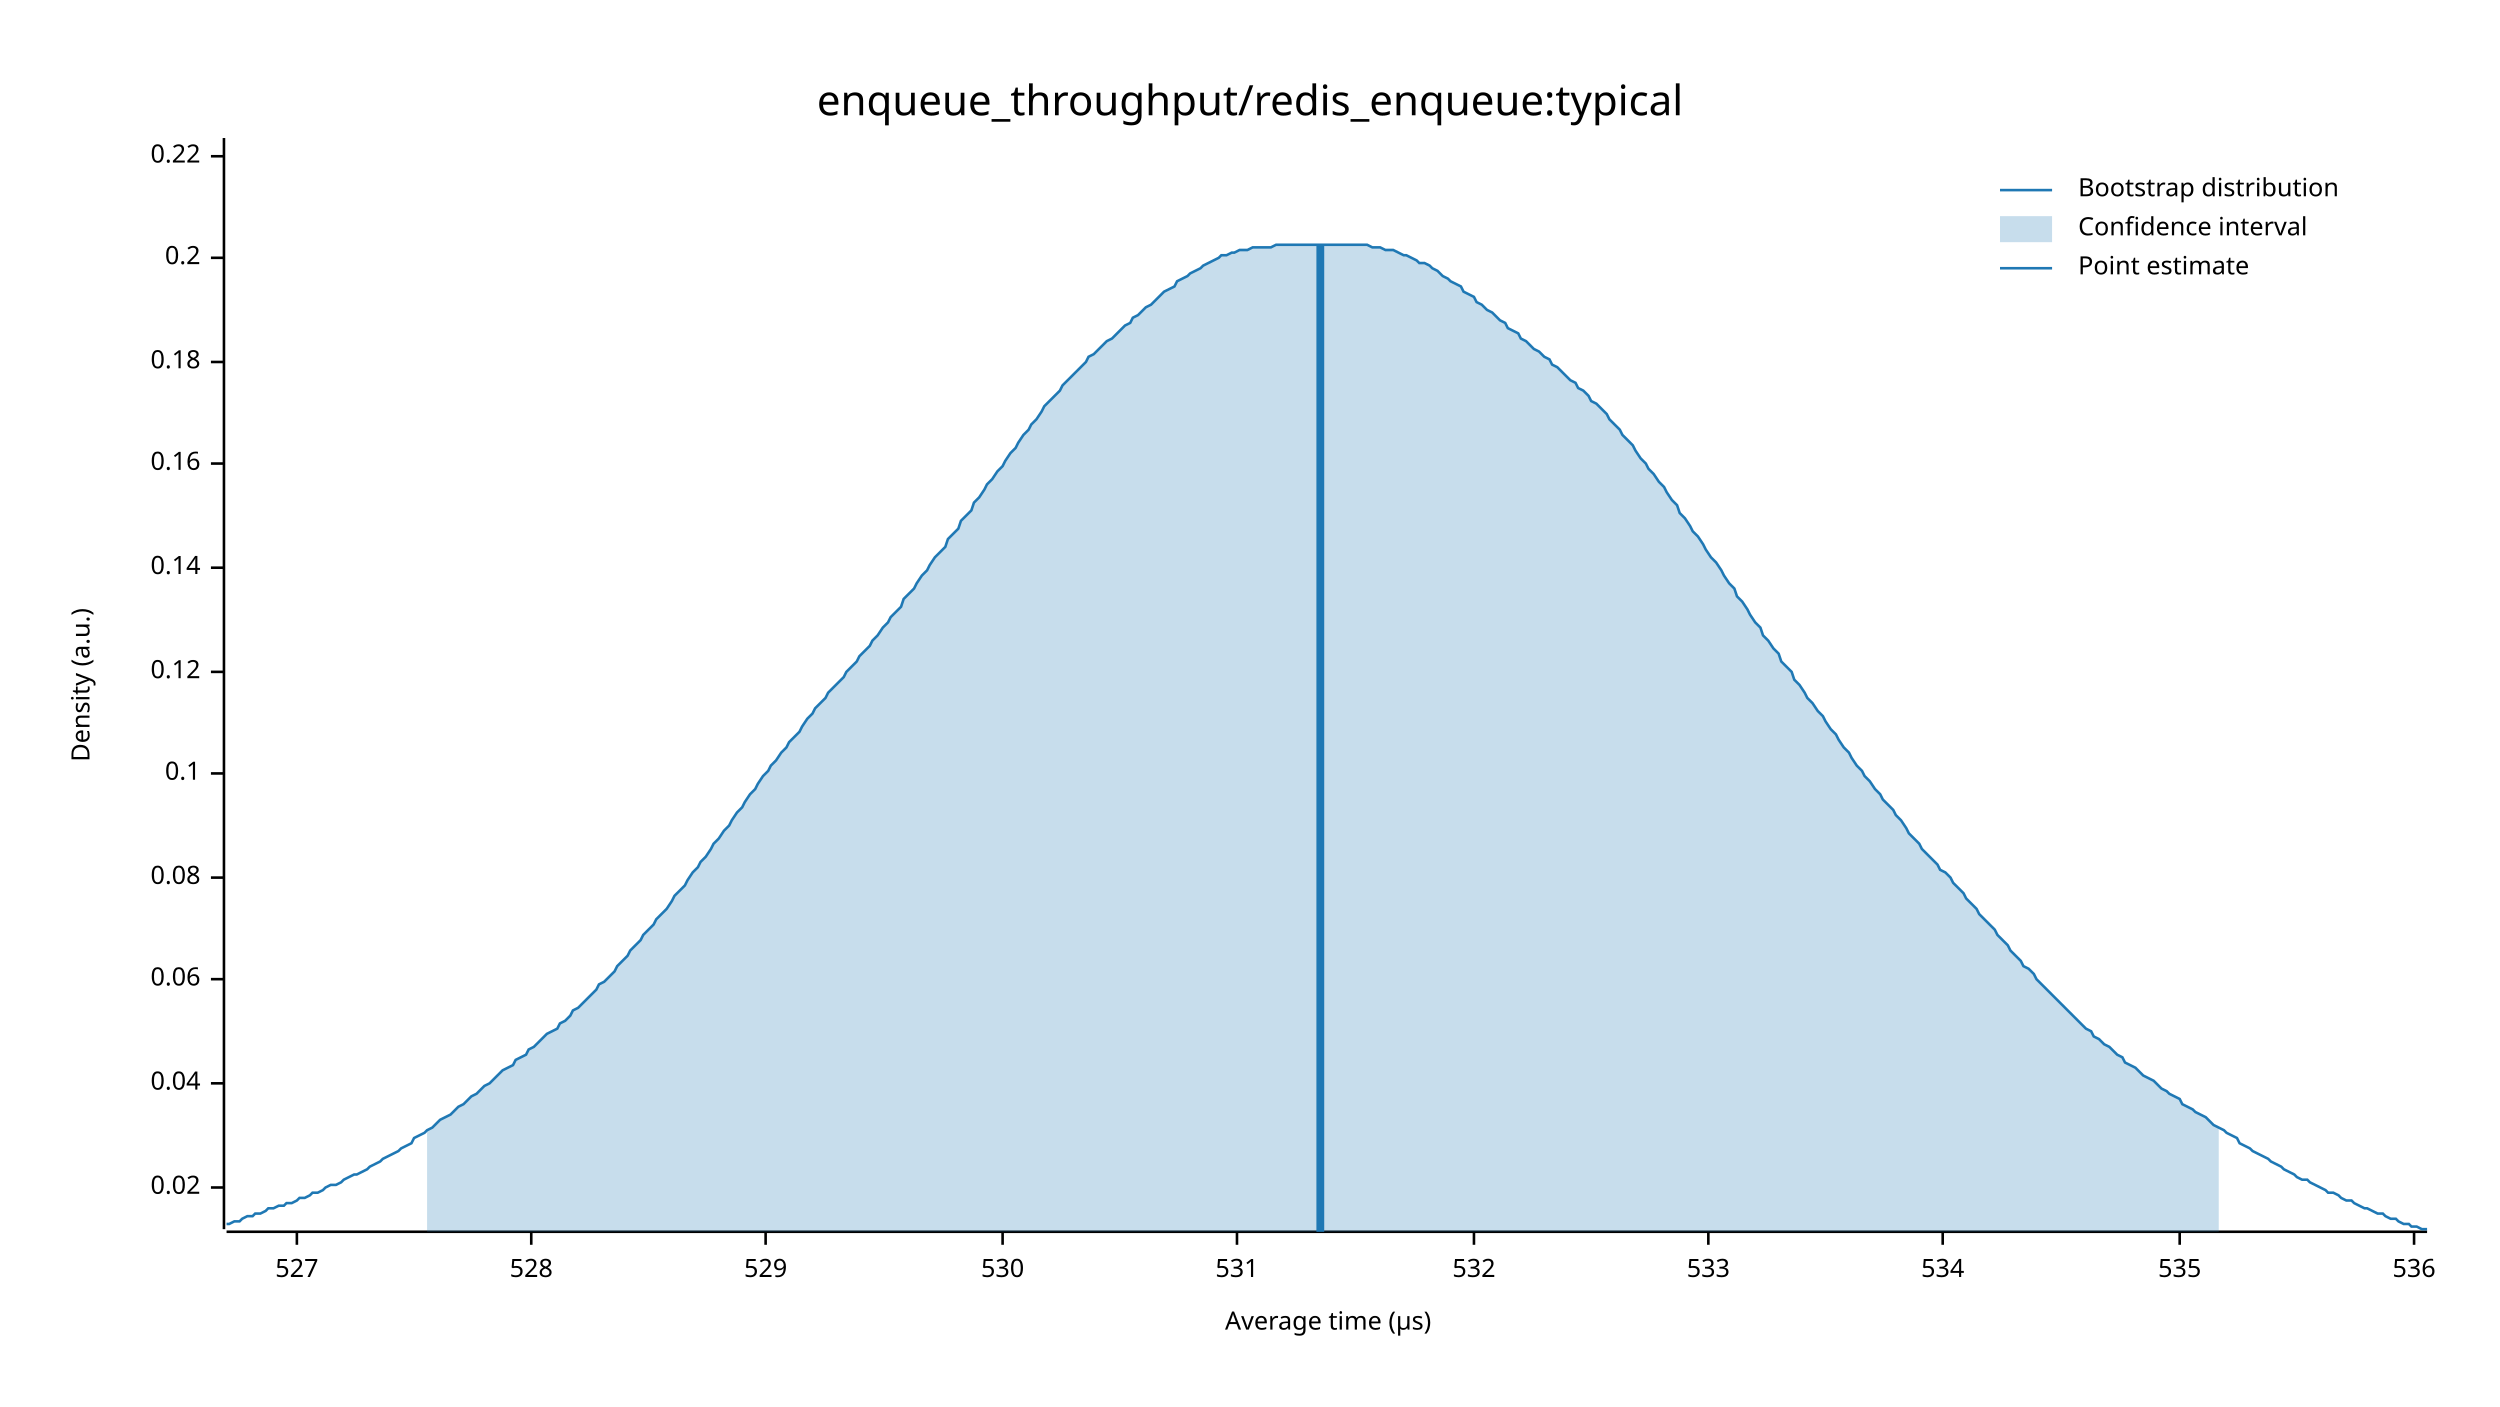
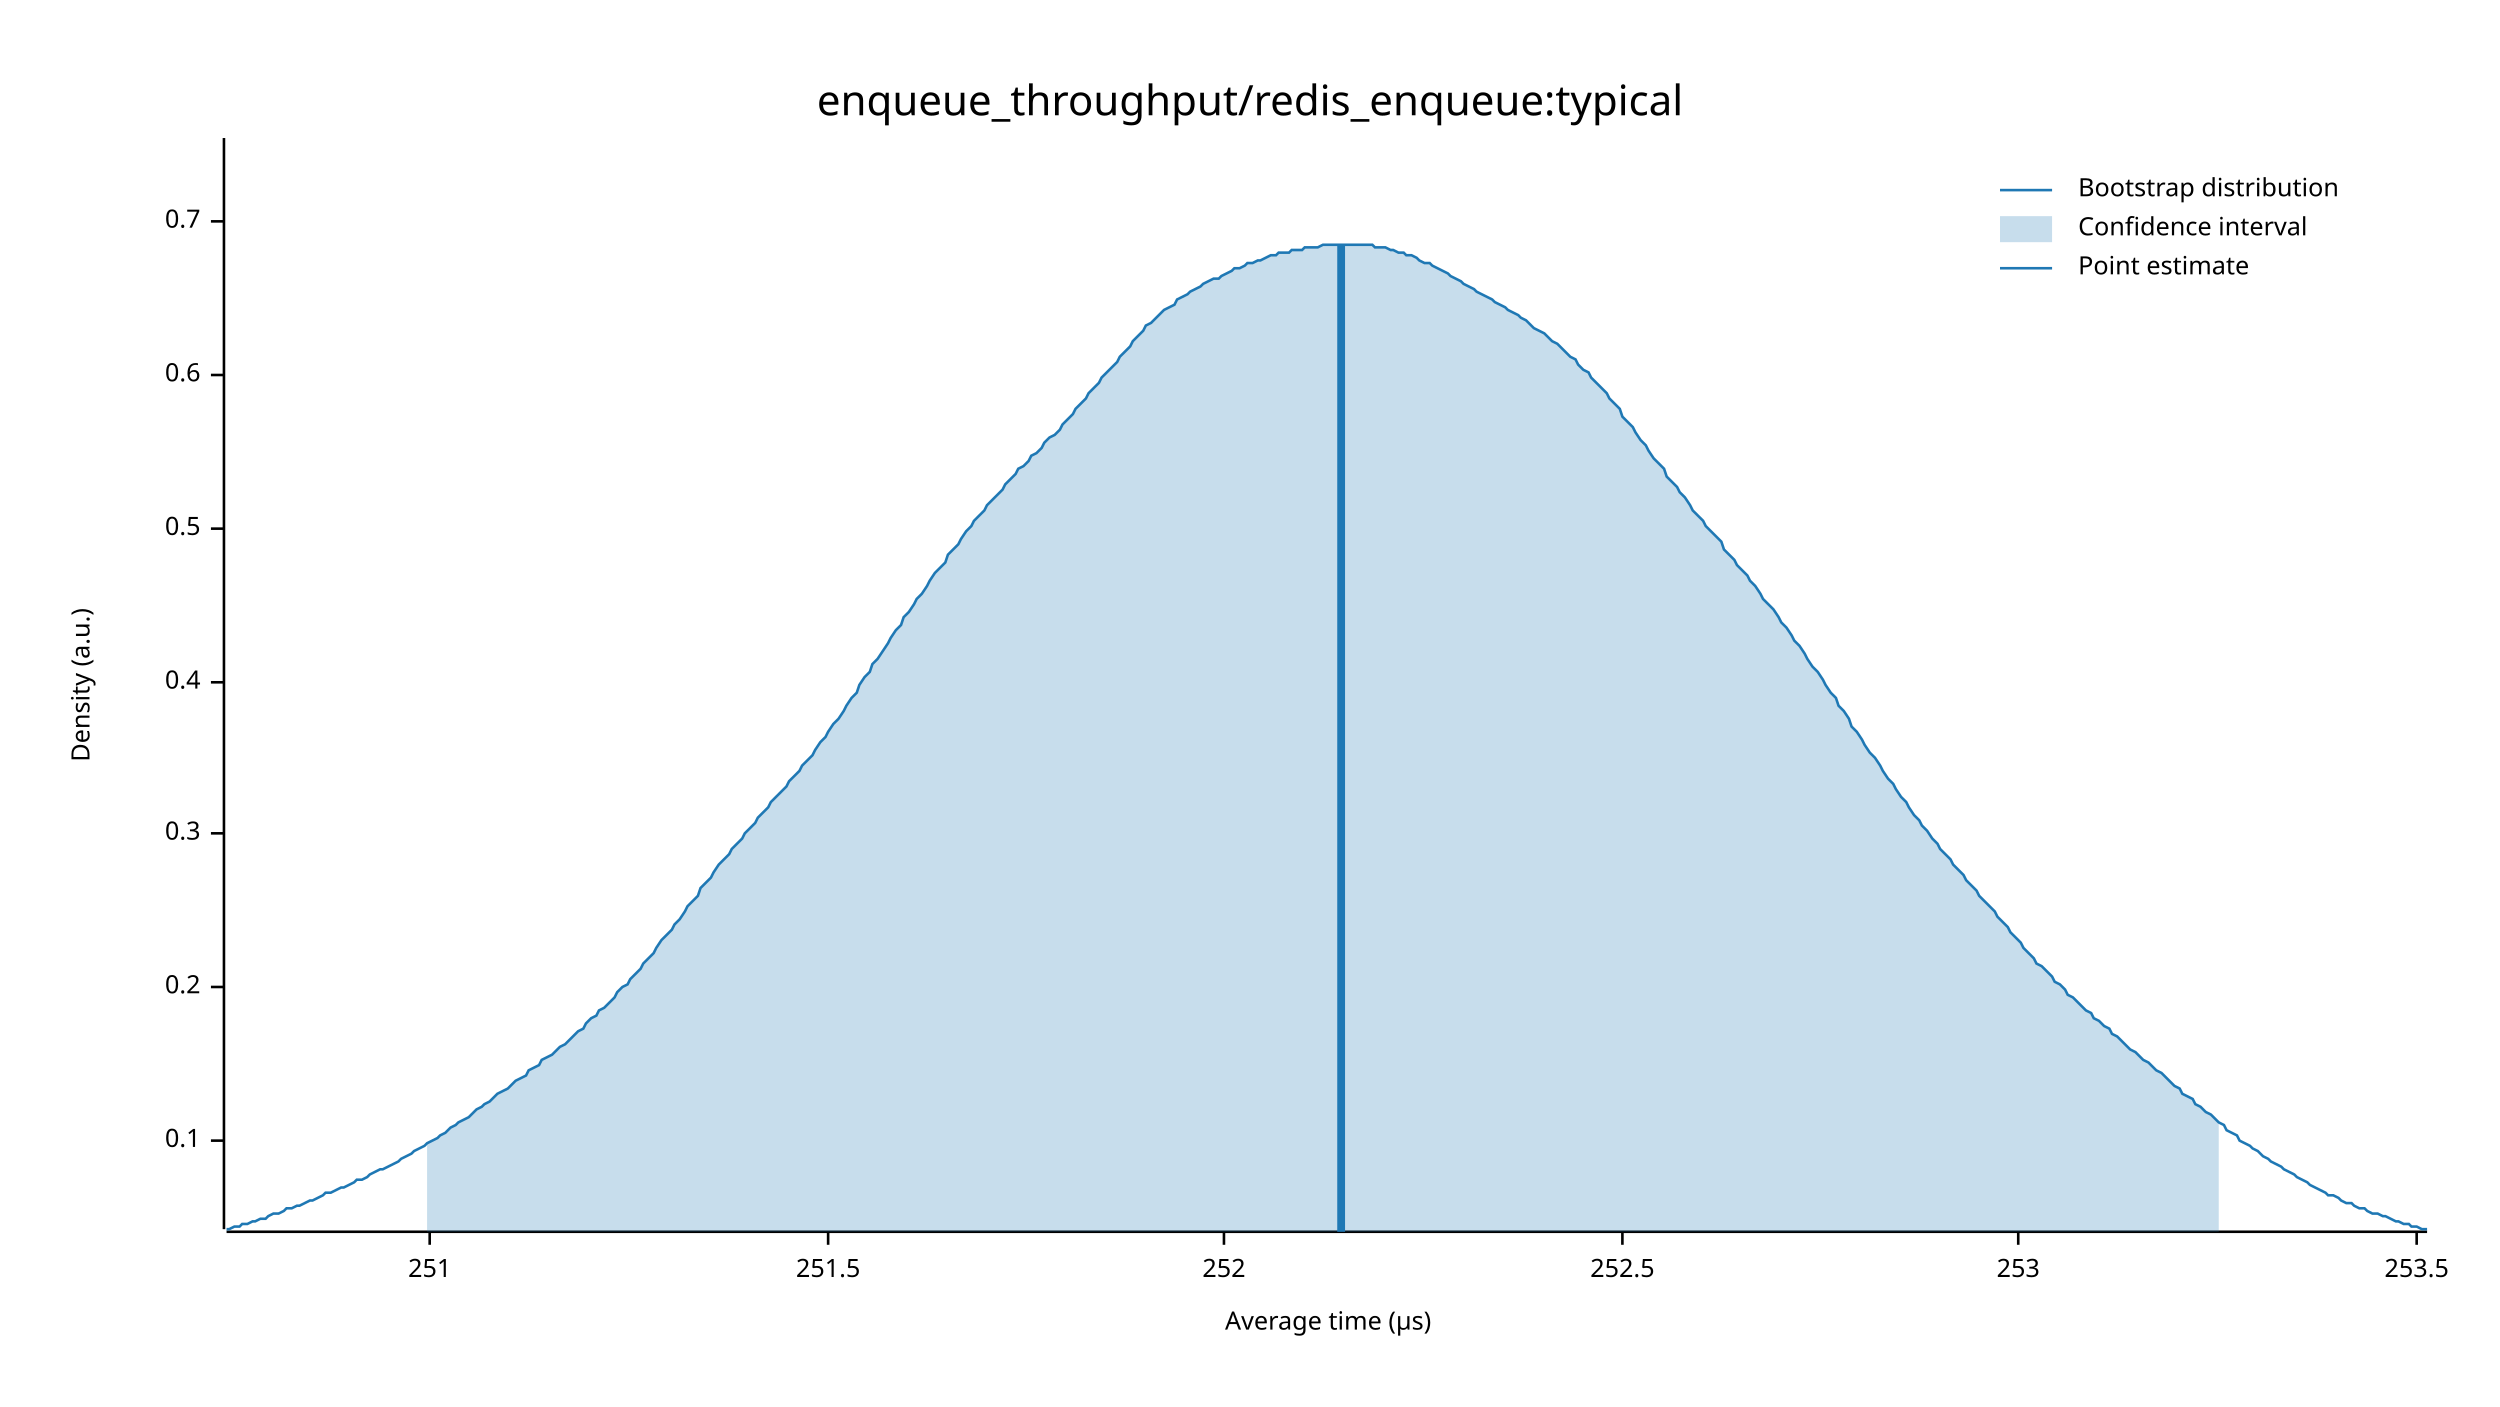
<svg xmlns="http://www.w3.org/2000/svg" width="960" height="540" viewBox="0 0 960 540">
  <text x="480" y="32" dy="0.76em" text-anchor="middle" font-family="sans-serif" font-size="16.129" opacity="1" fill="#000000">
enqueue_throughput/redis_enqueue:typical
</text>
  <text x="27" y="263" dy="0.76em" text-anchor="middle" font-family="sans-serif" font-size="9.677" opacity="1" fill="#000000" transform="rotate(270, 27, 263)">
Density (a.u.)
</text>
  <text x="510" y="513" dy="-0.5ex" text-anchor="middle" font-family="sans-serif" font-size="9.677" opacity="1" fill="#000000">
Average time (µs)
</text>
  <polyline fill="none" opacity="1" stroke="#000000" stroke-width="1" points="86,53 86,472 " />
-   <text x="77" y="456" dy="0.5ex" text-anchor="end" font-family="sans-serif" font-size="9.677" opacity="1" fill="#000000">
- 0.02
- </text>
-   <polyline fill="none" opacity="1" stroke="#000000" stroke-width="1" points="81,456 86,456 " />
-   <text x="77" y="416" dy="0.5ex" text-anchor="end" font-family="sans-serif" font-size="9.677" opacity="1" fill="#000000">
- 0.04
- </text>
-   <polyline fill="none" opacity="1" stroke="#000000" stroke-width="1" points="81,416 86,416 " />
-   <text x="77" y="376" dy="0.5ex" text-anchor="end" font-family="sans-serif" font-size="9.677" opacity="1" fill="#000000">
- 0.06
- </text>
-   <polyline fill="none" opacity="1" stroke="#000000" stroke-width="1" points="81,376 86,376 " />
-   <text x="77" y="337" dy="0.5ex" text-anchor="end" font-family="sans-serif" font-size="9.677" opacity="1" fill="#000000">
- 0.08
- </text>
-   <polyline fill="none" opacity="1" stroke="#000000" stroke-width="1" points="81,337 86,337 " />
-   <text x="77" y="297" dy="0.5ex" text-anchor="end" font-family="sans-serif" font-size="9.677" opacity="1" fill="#000000">
+   <text x="77" y="438" dy="0.5ex" text-anchor="end" font-family="sans-serif" font-size="9.677" opacity="1" fill="#000000">
0.1
</text>
-   <polyline fill="none" opacity="1" stroke="#000000" stroke-width="1" points="81,297 86,297 " />
-   <text x="77" y="258" dy="0.5ex" text-anchor="end" font-family="sans-serif" font-size="9.677" opacity="1" fill="#000000">
- 0.12
- </text>
-   <polyline fill="none" opacity="1" stroke="#000000" stroke-width="1" points="81,258 86,258 " />
-   <text x="77" y="218" dy="0.5ex" text-anchor="end" font-family="sans-serif" font-size="9.677" opacity="1" fill="#000000">
- 0.14
- </text>
-   <polyline fill="none" opacity="1" stroke="#000000" stroke-width="1" points="81,218 86,218 " />
-   <text x="77" y="178" dy="0.5ex" text-anchor="end" font-family="sans-serif" font-size="9.677" opacity="1" fill="#000000">
- 0.16
- </text>
-   <polyline fill="none" opacity="1" stroke="#000000" stroke-width="1" points="81,178 86,178 " />
-   <text x="77" y="139" dy="0.5ex" text-anchor="end" font-family="sans-serif" font-size="9.677" opacity="1" fill="#000000">
- 0.18
- </text>
-   <polyline fill="none" opacity="1" stroke="#000000" stroke-width="1" points="81,139 86,139 " />
-   <text x="77" y="99" dy="0.5ex" text-anchor="end" font-family="sans-serif" font-size="9.677" opacity="1" fill="#000000">
+   <polyline fill="none" opacity="1" stroke="#000000" stroke-width="1" points="81,438 86,438 " />
+   <text x="77" y="379" dy="0.5ex" text-anchor="end" font-family="sans-serif" font-size="9.677" opacity="1" fill="#000000">
0.2
</text>
-   <polyline fill="none" opacity="1" stroke="#000000" stroke-width="1" points="81,99 86,99 " />
-   <text x="77" y="60" dy="0.5ex" text-anchor="end" font-family="sans-serif" font-size="9.677" opacity="1" fill="#000000">
- 0.22
+   <polyline fill="none" opacity="1" stroke="#000000" stroke-width="1" points="81,379 86,379 " />
+   <text x="77" y="320" dy="0.5ex" text-anchor="end" font-family="sans-serif" font-size="9.677" opacity="1" fill="#000000">
+ 0.3
</text>
-   <polyline fill="none" opacity="1" stroke="#000000" stroke-width="1" points="81,60 86,60 " />
+   <polyline fill="none" opacity="1" stroke="#000000" stroke-width="1" points="81,320 86,320 " />
+   <text x="77" y="262" dy="0.5ex" text-anchor="end" font-family="sans-serif" font-size="9.677" opacity="1" fill="#000000">
+ 0.4
+ </text>
+   <polyline fill="none" opacity="1" stroke="#000000" stroke-width="1" points="81,262 86,262 " />
+   <text x="77" y="203" dy="0.5ex" text-anchor="end" font-family="sans-serif" font-size="9.677" opacity="1" fill="#000000">
+ 0.5
+ </text>
+   <polyline fill="none" opacity="1" stroke="#000000" stroke-width="1" points="81,203 86,203 " />
+   <text x="77" y="144" dy="0.5ex" text-anchor="end" font-family="sans-serif" font-size="9.677" opacity="1" fill="#000000">
+ 0.6
+ </text>
+   <polyline fill="none" opacity="1" stroke="#000000" stroke-width="1" points="81,144 86,144 " />
+   <text x="77" y="85" dy="0.5ex" text-anchor="end" font-family="sans-serif" font-size="9.677" opacity="1" fill="#000000">
+ 0.7
+ </text>
+   <polyline fill="none" opacity="1" stroke="#000000" stroke-width="1" points="81,85 86,85 " />
  <polyline fill="none" opacity="1" stroke="#000000" stroke-width="1" points="87,473 932,473 " />
-   <text x="114" y="483" dy="0.76em" text-anchor="middle" font-family="sans-serif" font-size="9.677" opacity="1" fill="#000000">
- 527
+   <text x="165" y="483" dy="0.76em" text-anchor="middle" font-family="sans-serif" font-size="9.677" opacity="1" fill="#000000">
+ 251
</text>
-   <polyline fill="none" opacity="1" stroke="#000000" stroke-width="1" points="114,473 114,478 " />
-   <text x="204" y="483" dy="0.76em" text-anchor="middle" font-family="sans-serif" font-size="9.677" opacity="1" fill="#000000">
- 528
+   <polyline fill="none" opacity="1" stroke="#000000" stroke-width="1" points="165,473 165,478 " />
+   <text x="318" y="483" dy="0.76em" text-anchor="middle" font-family="sans-serif" font-size="9.677" opacity="1" fill="#000000">
+ 251.5
</text>
-   <polyline fill="none" opacity="1" stroke="#000000" stroke-width="1" points="204,473 204,478 " />
-   <text x="294" y="483" dy="0.76em" text-anchor="middle" font-family="sans-serif" font-size="9.677" opacity="1" fill="#000000">
- 529
+   <polyline fill="none" opacity="1" stroke="#000000" stroke-width="1" points="318,473 318,478 " />
+   <text x="470" y="483" dy="0.76em" text-anchor="middle" font-family="sans-serif" font-size="9.677" opacity="1" fill="#000000">
+ 252
</text>
-   <polyline fill="none" opacity="1" stroke="#000000" stroke-width="1" points="294,473 294,478 " />
-   <text x="385" y="483" dy="0.76em" text-anchor="middle" font-family="sans-serif" font-size="9.677" opacity="1" fill="#000000">
- 530
+   <polyline fill="none" opacity="1" stroke="#000000" stroke-width="1" points="470,473 470,478 " />
+   <text x="623" y="483" dy="0.76em" text-anchor="middle" font-family="sans-serif" font-size="9.677" opacity="1" fill="#000000">
+ 252.5
</text>
-   <polyline fill="none" opacity="1" stroke="#000000" stroke-width="1" points="385,473 385,478 " />
-   <text x="475" y="483" dy="0.76em" text-anchor="middle" font-family="sans-serif" font-size="9.677" opacity="1" fill="#000000">
- 531
+   <polyline fill="none" opacity="1" stroke="#000000" stroke-width="1" points="623,473 623,478 " />
+   <text x="775" y="483" dy="0.76em" text-anchor="middle" font-family="sans-serif" font-size="9.677" opacity="1" fill="#000000">
+ 253
</text>
-   <polyline fill="none" opacity="1" stroke="#000000" stroke-width="1" points="475,473 475,478 " />
-   <text x="566" y="483" dy="0.76em" text-anchor="middle" font-family="sans-serif" font-size="9.677" opacity="1" fill="#000000">
- 532
+   <polyline fill="none" opacity="1" stroke="#000000" stroke-width="1" points="775,473 775,478 " />
+   <text x="928" y="483" dy="0.76em" text-anchor="middle" font-family="sans-serif" font-size="9.677" opacity="1" fill="#000000">
+ 253.5
</text>
-   <polyline fill="none" opacity="1" stroke="#000000" stroke-width="1" points="566,473 566,478 " />
-   <text x="656" y="483" dy="0.76em" text-anchor="middle" font-family="sans-serif" font-size="9.677" opacity="1" fill="#000000">
- 533
- </text>
-   <polyline fill="none" opacity="1" stroke="#000000" stroke-width="1" points="656,473 656,478 " />
-   <text x="746" y="483" dy="0.76em" text-anchor="middle" font-family="sans-serif" font-size="9.677" opacity="1" fill="#000000">
- 534
- </text>
-   <polyline fill="none" opacity="1" stroke="#000000" stroke-width="1" points="746,473 746,478 " />
-   <text x="837" y="483" dy="0.76em" text-anchor="middle" font-family="sans-serif" font-size="9.677" opacity="1" fill="#000000">
- 535
- </text>
-   <polyline fill="none" opacity="1" stroke="#000000" stroke-width="1" points="837,473 837,478 " />
-   <text x="927" y="483" dy="0.76em" text-anchor="middle" font-family="sans-serif" font-size="9.677" opacity="1" fill="#000000">
- 536
- </text>
-   <polyline fill="none" opacity="1" stroke="#000000" stroke-width="1" points="927,473 927,478 " />
-   <polyline fill="none" opacity="1" stroke="#1F78B4" stroke-width="1" points="87,470 88,470 90,469 92,469 93,468 95,467 97,467 98,466 100,466 102,465 103,464 105,464 107,463 109,463 110,462 112,462 114,461 115,460 117,460 119,459 120,458 122,458 124,457 125,456 127,455 129,455 131,454 132,453 134,452 136,451 137,451 139,450 141,449 142,448 144,447 146,446 147,445 149,444 151,443 153,442 154,441 156,440 158,439 159,437 161,436 163,435 164,434 166,433 168,431 169,430 171,429 173,428 175,426 176,425 178,424 180,422 181,421 183,420 185,418 186,417 188,416 190,414 191,413 193,411 195,410 197,409 198,407 200,406 202,405 203,403 205,402 207,400 208,399 210,397 212,396 214,395 215,393 217,392 219,390 220,388 222,387 224,385 225,384 227,382 229,380 230,378 232,377 234,375 236,373 237,371 239,369 241,367 242,365 244,363 246,361 247,359 249,357 251,355 252,353 254,351 256,349 258,346 259,344 261,342 263,340 264,338 266,335 268,333 269,331 271,329 273,326 274,324 276,322 278,319 280,317 281,315 283,312 285,310 286,308 288,305 290,303 291,301 293,298 295,296 296,294 298,292 300,289 302,287 303,285 305,283 307,281 308,279 310,276 312,274 313,272 315,270 317,268 318,266 320,264 322,262 324,260 325,258 327,256 329,254 330,252 332,250 334,248 335,246 337,244 339,241 341,239 342,237 344,235 346,233 347,230 349,228 351,226 352,224 354,221 356,219 357,217 359,214 361,212 363,210 364,207 366,205 368,203 369,200 371,198 373,196 374,193 376,191 378,188 379,186 381,184 383,181 385,179 386,177 388,174 390,172 391,170 393,167 395,165 396,163 398,161 400,158 401,156 403,154 405,152 407,150 408,148 410,146 412,144 413,143 415,141 417,139 418,137 420,136 422,134 423,133 425,131 427,130 429,128 430,127 432,125 434,124 435,122 437,121 439,119 440,118 442,117 444,115 445,114 447,112 449,111 451,110 452,108 454,107 456,106 457,105 459,104 461,103 462,102 464,101 466,100 468,99 469,98 471,98 473,97 474,97 476,96 478,96 479,96 481,95 483,95 484,95 486,95 488,95 490,94 491,94 493,94 495,94 496,94 498,94 500,94 501,94 503,94 505,94 506,94 508,94 510,94 512,94 513,94 515,94 517,94 518,94 520,94 522,94 523,94 525,94 527,95 528,95 530,95 532,96 534,96 535,96 537,97 539,98 540,98 542,99 544,100 545,101 547,101 549,102 550,103 552,104 554,106 556,107 557,108 559,109 561,110 562,112 564,113 566,114 567,116 569,117 571,119 573,120 574,121 576,123 578,124 579,126 581,127 583,128 584,130 586,131 588,133 589,134 591,135 593,137 595,138 596,140 598,141 600,143 601,144 603,146 605,147 606,149 608,150 610,152 611,154 613,155 615,157 617,159 618,161 620,163 622,165 623,167 625,169 627,171 628,173 630,176 632,178 633,180 635,182 637,185 639,187 640,189 642,192 644,194 645,197 647,199 649,202 650,204 652,206 654,209 655,211 657,214 659,216 661,219 662,221 664,224 666,226 667,229 669,231 671,234 672,236 674,239 676,241 677,244 679,246 681,249 683,251 684,254 686,256 688,258 689,261 691,263 693,266 694,268 696,270 698,273 700,275 701,277 703,280 705,282 706,284 708,287 710,289 711,291 713,294 715,296 716,298 718,300 720,303 722,305 723,307 725,309 727,311 728,313 730,315 732,318 733,320 735,322 737,324 738,326 740,328 742,330 744,332 745,334 747,335 749,337 750,339 752,341 754,343 755,345 757,347 759,349 760,351 762,353 764,355 766,357 767,359 769,361 771,363 772,365 774,367 776,369 777,371 779,372 781,374 782,376 784,378 786,380 788,382 789,383 791,385 793,387 794,388 796,390 798,392 799,393 801,395 803,396 804,398 806,399 808,401 810,402 811,403 813,405 815,406 816,408 818,409 820,410 821,411 823,413 825,414 827,415 828,416 830,418 832,419 833,420 835,421 837,422 838,424 840,425 842,426 843,427 845,428 847,429 849,431 850,432 852,433 854,434 855,435 857,436 859,437 860,439 862,440 864,441 865,442 867,443 869,444 871,445 872,446 874,447 876,448 877,449 879,450 881,451 882,452 884,453 886,453 887,454 889,455 891,456 893,457 894,458 896,458 898,459 899,460 901,461 903,461 904,462 906,463 908,464 909,464 911,465 913,466 915,466 916,467 918,468 920,468 921,469 923,470 925,470 926,471 928,471 930,472 932,472 " />
-   <polygon opacity="0.25" fill="#1F78B4" points="164,434 166,433 168,431 169,430 171,429 173,428 175,426 176,425 178,424 180,422 181,421 183,420 185,418 186,417 188,416 190,414 191,413 193,411 195,410 197,409 198,407 200,406 202,405 203,403 205,402 207,400 208,399 210,397 212,396 214,395 215,393 217,392 219,390 220,388 222,387 224,385 225,384 227,382 229,380 230,378 232,377 234,375 236,373 237,371 239,369 241,367 242,365 244,363 246,361 247,359 249,357 251,355 252,353 254,351 256,349 258,346 259,344 261,342 263,340 264,338 266,335 268,333 269,331 271,329 273,326 274,324 276,322 278,319 280,317 281,315 283,312 285,310 286,308 288,305 290,303 291,301 293,298 295,296 296,294 298,292 300,289 302,287 303,285 305,283 307,281 308,279 310,276 312,274 313,272 315,270 317,268 318,266 320,264 322,262 324,260 325,258 327,256 329,254 330,252 332,250 334,248 335,246 337,244 339,241 341,239 342,237 344,235 346,233 347,230 349,228 351,226 352,224 354,221 356,219 357,217 359,214 361,212 363,210 364,207 366,205 368,203 369,200 371,198 373,196 374,193 376,191 378,188 379,186 381,184 383,181 385,179 386,177 388,174 390,172 391,170 393,167 395,165 396,163 398,161 400,158 401,156 403,154 405,152 407,150 408,148 410,146 412,144 413,143 415,141 417,139 418,137 420,136 422,134 423,133 425,131 427,130 429,128 430,127 432,125 434,124 435,122 437,121 439,119 440,118 442,117 444,115 445,114 447,112 449,111 451,110 452,108 454,107 456,106 457,105 459,104 461,103 462,102 464,101 466,100 468,99 469,98 471,98 473,97 474,97 476,96 478,96 479,96 481,95 483,95 484,95 486,95 488,95 490,94 491,94 493,94 495,94 496,94 498,94 500,94 501,94 503,94 505,94 506,94 508,94 510,94 512,94 513,94 515,94 517,94 518,94 520,94 522,94 523,94 525,94 527,95 528,95 530,95 532,96 534,96 535,96 537,97 539,98 540,98 542,99 544,100 545,101 547,101 549,102 550,103 552,104 554,106 556,107 557,108 559,109 561,110 562,112 564,113 566,114 567,116 569,117 571,119 573,120 574,121 576,123 578,124 579,126 581,127 583,128 584,130 586,131 588,133 589,134 591,135 593,137 595,138 596,140 598,141 600,143 601,144 603,146 605,147 606,149 608,150 610,152 611,154 613,155 615,157 617,159 618,161 620,163 622,165 623,167 625,169 627,171 628,173 630,176 632,178 633,180 635,182 637,185 639,187 640,189 642,192 644,194 645,197 647,199 649,202 650,204 652,206 654,209 655,211 657,214 659,216 661,219 662,221 664,224 666,226 667,229 669,231 671,234 672,236 674,239 676,241 677,244 679,246 681,249 683,251 684,254 686,256 688,258 689,261 691,263 693,266 694,268 696,270 698,273 700,275 701,277 703,280 705,282 706,284 708,287 710,289 711,291 713,294 715,296 716,298 718,300 720,303 722,305 723,307 725,309 727,311 728,313 730,315 732,318 733,320 735,322 737,324 738,326 740,328 742,330 744,332 745,334 747,335 749,337 750,339 752,341 754,343 755,345 757,347 759,349 760,351 762,353 764,355 766,357 767,359 769,361 771,363 772,365 774,367 776,369 777,371 779,372 781,374 782,376 784,378 786,380 788,382 789,383 791,385 793,387 794,388 796,390 798,392 799,393 801,395 803,396 804,398 806,399 808,401 810,402 811,403 813,405 815,406 816,408 818,409 820,410 821,411 823,413 825,414 827,415 828,416 830,418 832,419 833,420 835,421 837,422 838,424 840,425 842,426 843,427 845,428 847,429 849,431 850,432 852,433 852,473 164,473 " />
-   <polyline fill="none" opacity="1" stroke="#1F78B4" stroke-width="3" points="507,473 507,94 " />
+   <polyline fill="none" opacity="1" stroke="#000000" stroke-width="1" points="928,473 928,478 " />
+   <polyline fill="none" opacity="1" stroke="#1F78B4" stroke-width="1" points="87,472 88,472 90,471 92,471 93,470 95,470 97,469 98,469 100,468 102,468 103,467 105,466 107,466 109,465 110,464 112,464 114,463 115,463 117,462 119,461 120,461 122,460 124,459 125,458 127,458 129,457 131,456 132,456 134,455 136,454 137,453 139,453 141,452 142,451 144,450 146,449 147,449 149,448 151,447 153,446 154,445 156,444 158,443 159,442 161,441 163,440 164,439 166,438 168,437 169,436 171,435 173,433 175,432 176,431 178,430 180,429 181,428 183,426 185,425 186,424 188,423 190,421 191,420 193,419 195,418 197,416 198,415 200,414 202,413 203,411 205,410 207,409 208,407 210,406 212,405 214,403 215,402 217,401 219,399 220,398 222,396 224,395 225,393 227,391 229,390 230,388 232,387 234,385 236,383 237,381 239,379 241,378 242,376 244,374 246,372 247,370 249,368 251,366 252,364 254,361 256,359 258,357 259,355 261,353 263,350 264,348 266,346 268,344 269,341 271,339 273,337 274,335 276,332 278,330 280,328 281,326 283,324 285,322 286,320 288,318 290,316 291,314 293,312 295,310 296,308 298,306 300,304 302,302 303,300 305,298 307,296 308,294 310,292 312,290 313,288 315,285 317,283 318,281 320,278 322,276 324,273 325,271 327,268 329,266 330,263 332,260 334,258 335,255 337,253 339,250 341,247 342,245 344,242 346,240 347,237 349,235 351,232 352,230 354,228 356,225 357,223 359,220 361,218 363,216 364,213 366,211 368,209 369,207 371,204 373,202 374,200 376,198 378,196 379,194 381,192 383,190 385,188 386,186 388,184 390,182 391,180 393,179 395,177 396,175 398,174 400,172 401,170 403,168 405,167 407,165 408,163 410,161 412,159 413,157 415,155 417,153 418,151 420,149 422,147 423,145 425,143 427,141 429,139 430,137 432,135 434,133 435,131 437,129 439,127 440,125 442,124 444,122 445,121 447,119 449,118 451,117 452,115 454,114 456,113 457,112 459,111 461,110 462,109 464,108 466,107 468,107 469,106 471,105 473,104 474,103 476,103 478,102 479,101 481,101 483,100 484,100 486,99 488,98 490,98 491,97 493,97 495,97 496,96 498,96 500,96 501,95 503,95 505,95 506,95 508,94 510,94 512,94 513,94 515,94 517,94 518,94 520,94 522,94 523,94 525,94 527,94 528,95 530,95 532,95 534,96 535,96 537,97 539,97 540,98 542,98 544,99 545,100 547,101 549,101 550,102 552,103 554,104 556,105 557,106 559,107 561,108 562,109 564,110 566,111 567,112 569,113 571,114 573,115 574,116 576,117 578,118 579,119 581,120 583,121 584,122 586,123 588,125 589,126 591,127 593,128 595,130 596,131 598,132 600,134 601,135 603,137 605,138 606,140 608,142 610,143 611,145 613,147 615,149 617,151 618,153 620,155 622,157 623,160 625,162 627,164 628,166 630,169 632,171 633,173 635,176 637,178 639,180 640,183 642,185 644,187 645,189 647,191 649,194 650,196 652,198 654,200 655,202 657,204 659,206 661,208 662,211 664,213 666,215 667,217 669,219 671,221 672,223 674,225 676,228 677,230 679,232 681,234 683,237 684,239 686,241 688,244 689,246 691,248 693,251 694,253 696,256 698,258 700,261 701,263 703,266 705,268 706,271 708,273 710,276 711,279 713,281 715,284 716,286 718,289 720,291 722,294 723,296 725,299 727,301 728,303 730,306 732,308 733,310 735,313 737,315 738,317 740,319 742,322 744,324 745,326 747,328 749,330 750,332 752,334 754,336 755,338 757,340 759,342 760,344 762,346 764,348 766,350 767,352 769,354 771,356 772,358 774,360 776,362 777,364 779,366 781,368 782,370 784,371 786,373 788,375 789,377 791,378 793,380 794,382 796,383 798,385 799,386 801,388 803,389 804,391 806,392 808,394 810,395 811,397 813,398 815,400 816,401 818,403 820,404 821,405 823,407 825,408 827,410 828,411 830,412 832,414 833,415 835,417 837,418 838,420 840,421 842,422 843,424 845,425 847,427 849,428 850,429 852,431 854,432 855,434 857,435 859,436 860,438 862,439 864,440 865,441 867,442 869,444 871,445 872,446 874,447 876,448 877,449 879,450 881,451 882,452 884,453 886,454 887,455 889,456 891,457 893,458 894,459 896,459 898,460 899,461 901,462 903,462 904,463 906,464 908,464 909,465 911,466 913,466 915,467 916,467 918,468 920,469 921,469 923,470 925,470 926,471 928,471 930,472 932,472 " />
+   <polygon opacity="0.25" fill="#1F78B4" points="164,439 166,438 168,437 169,436 171,435 173,433 175,432 176,431 178,430 180,429 181,428 183,426 185,425 186,424 188,423 190,421 191,420 193,419 195,418 197,416 198,415 200,414 202,413 203,411 205,410 207,409 208,407 210,406 212,405 214,403 215,402 217,401 219,399 220,398 222,396 224,395 225,393 227,391 229,390 230,388 232,387 234,385 236,383 237,381 239,379 241,378 242,376 244,374 246,372 247,370 249,368 251,366 252,364 254,361 256,359 258,357 259,355 261,353 263,350 264,348 266,346 268,344 269,341 271,339 273,337 274,335 276,332 278,330 280,328 281,326 283,324 285,322 286,320 288,318 290,316 291,314 293,312 295,310 296,308 298,306 300,304 302,302 303,300 305,298 307,296 308,294 310,292 312,290 313,288 315,285 317,283 318,281 320,278 322,276 324,273 325,271 327,268 329,266 330,263 332,260 334,258 335,255 337,253 339,250 341,247 342,245 344,242 346,240 347,237 349,235 351,232 352,230 354,228 356,225 357,223 359,220 361,218 363,216 364,213 366,211 368,209 369,207 371,204 373,202 374,200 376,198 378,196 379,194 381,192 383,190 385,188 386,186 388,184 390,182 391,180 393,179 395,177 396,175 398,174 400,172 401,170 403,168 405,167 407,165 408,163 410,161 412,159 413,157 415,155 417,153 418,151 420,149 422,147 423,145 425,143 427,141 429,139 430,137 432,135 434,133 435,131 437,129 439,127 440,125 442,124 444,122 445,121 447,119 449,118 451,117 452,115 454,114 456,113 457,112 459,111 461,110 462,109 464,108 466,107 468,107 469,106 471,105 473,104 474,103 476,103 478,102 479,101 481,101 483,100 484,100 486,99 488,98 490,98 491,97 493,97 495,97 496,96 498,96 500,96 501,95 503,95 505,95 506,95 508,94 510,94 512,94 513,94 515,94 517,94 518,94 520,94 522,94 523,94 525,94 527,94 528,95 530,95 532,95 534,96 535,96 537,97 539,97 540,98 542,98 544,99 545,100 547,101 549,101 550,102 552,103 554,104 556,105 557,106 559,107 561,108 562,109 564,110 566,111 567,112 569,113 571,114 573,115 574,116 576,117 578,118 579,119 581,120 583,121 584,122 586,123 588,125 589,126 591,127 593,128 595,130 596,131 598,132 600,134 601,135 603,137 605,138 606,140 608,142 610,143 611,145 613,147 615,149 617,151 618,153 620,155 622,157 623,160 625,162 627,164 628,166 630,169 632,171 633,173 635,176 637,178 639,180 640,183 642,185 644,187 645,189 647,191 649,194 650,196 652,198 654,200 655,202 657,204 659,206 661,208 662,211 664,213 666,215 667,217 669,219 671,221 672,223 674,225 676,228 677,230 679,232 681,234 683,237 684,239 686,241 688,244 689,246 691,248 693,251 694,253 696,256 698,258 700,261 701,263 703,266 705,268 706,271 708,273 710,276 711,279 713,281 715,284 716,286 718,289 720,291 722,294 723,296 725,299 727,301 728,303 730,306 732,308 733,310 735,313 737,315 738,317 740,319 742,322 744,324 745,326 747,328 749,330 750,332 752,334 754,336 755,338 757,340 759,342 760,344 762,346 764,348 766,350 767,352 769,354 771,356 772,358 774,360 776,362 777,364 779,366 781,368 782,370 784,371 786,373 788,375 789,377 791,378 793,380 794,382 796,383 798,385 799,386 801,388 803,389 804,391 806,392 808,394 810,395 811,397 813,398 815,400 816,401 818,403 820,404 821,405 823,407 825,408 827,410 828,411 830,412 832,414 833,415 835,417 837,418 838,420 840,421 842,422 843,424 845,425 847,427 849,428 850,429 852,431 852,473 164,473 " />
+   <polyline fill="none" opacity="1" stroke="#1F78B4" stroke-width="3" points="515,473 515,94 " />
  <text x="798" y="68" dy="0.76em" text-anchor="start" font-family="sans-serif" font-size="9.677" opacity="1" fill="#000000">
Bootstrap distribution
</text>
  <text x="798" y="83" dy="0.76em" text-anchor="start" font-family="sans-serif" font-size="9.677" opacity="1" fill="#000000">
Confidence interval
</text>
  <text x="798" y="98" dy="0.76em" text-anchor="start" font-family="sans-serif" font-size="9.677" opacity="1" fill="#000000">
Point estimate
</text>
  <polyline fill="none" opacity="1" stroke="#1F78B4" stroke-width="1" points="768,73 788,73 " />
  <rect x="768" y="83" width="20" height="10" opacity="0.25" fill="#1F78B4" stroke="none" />
  <polyline fill="none" opacity="1" stroke="#1F78B4" stroke-width="1" points="768,103 788,103 " />
</svg>
